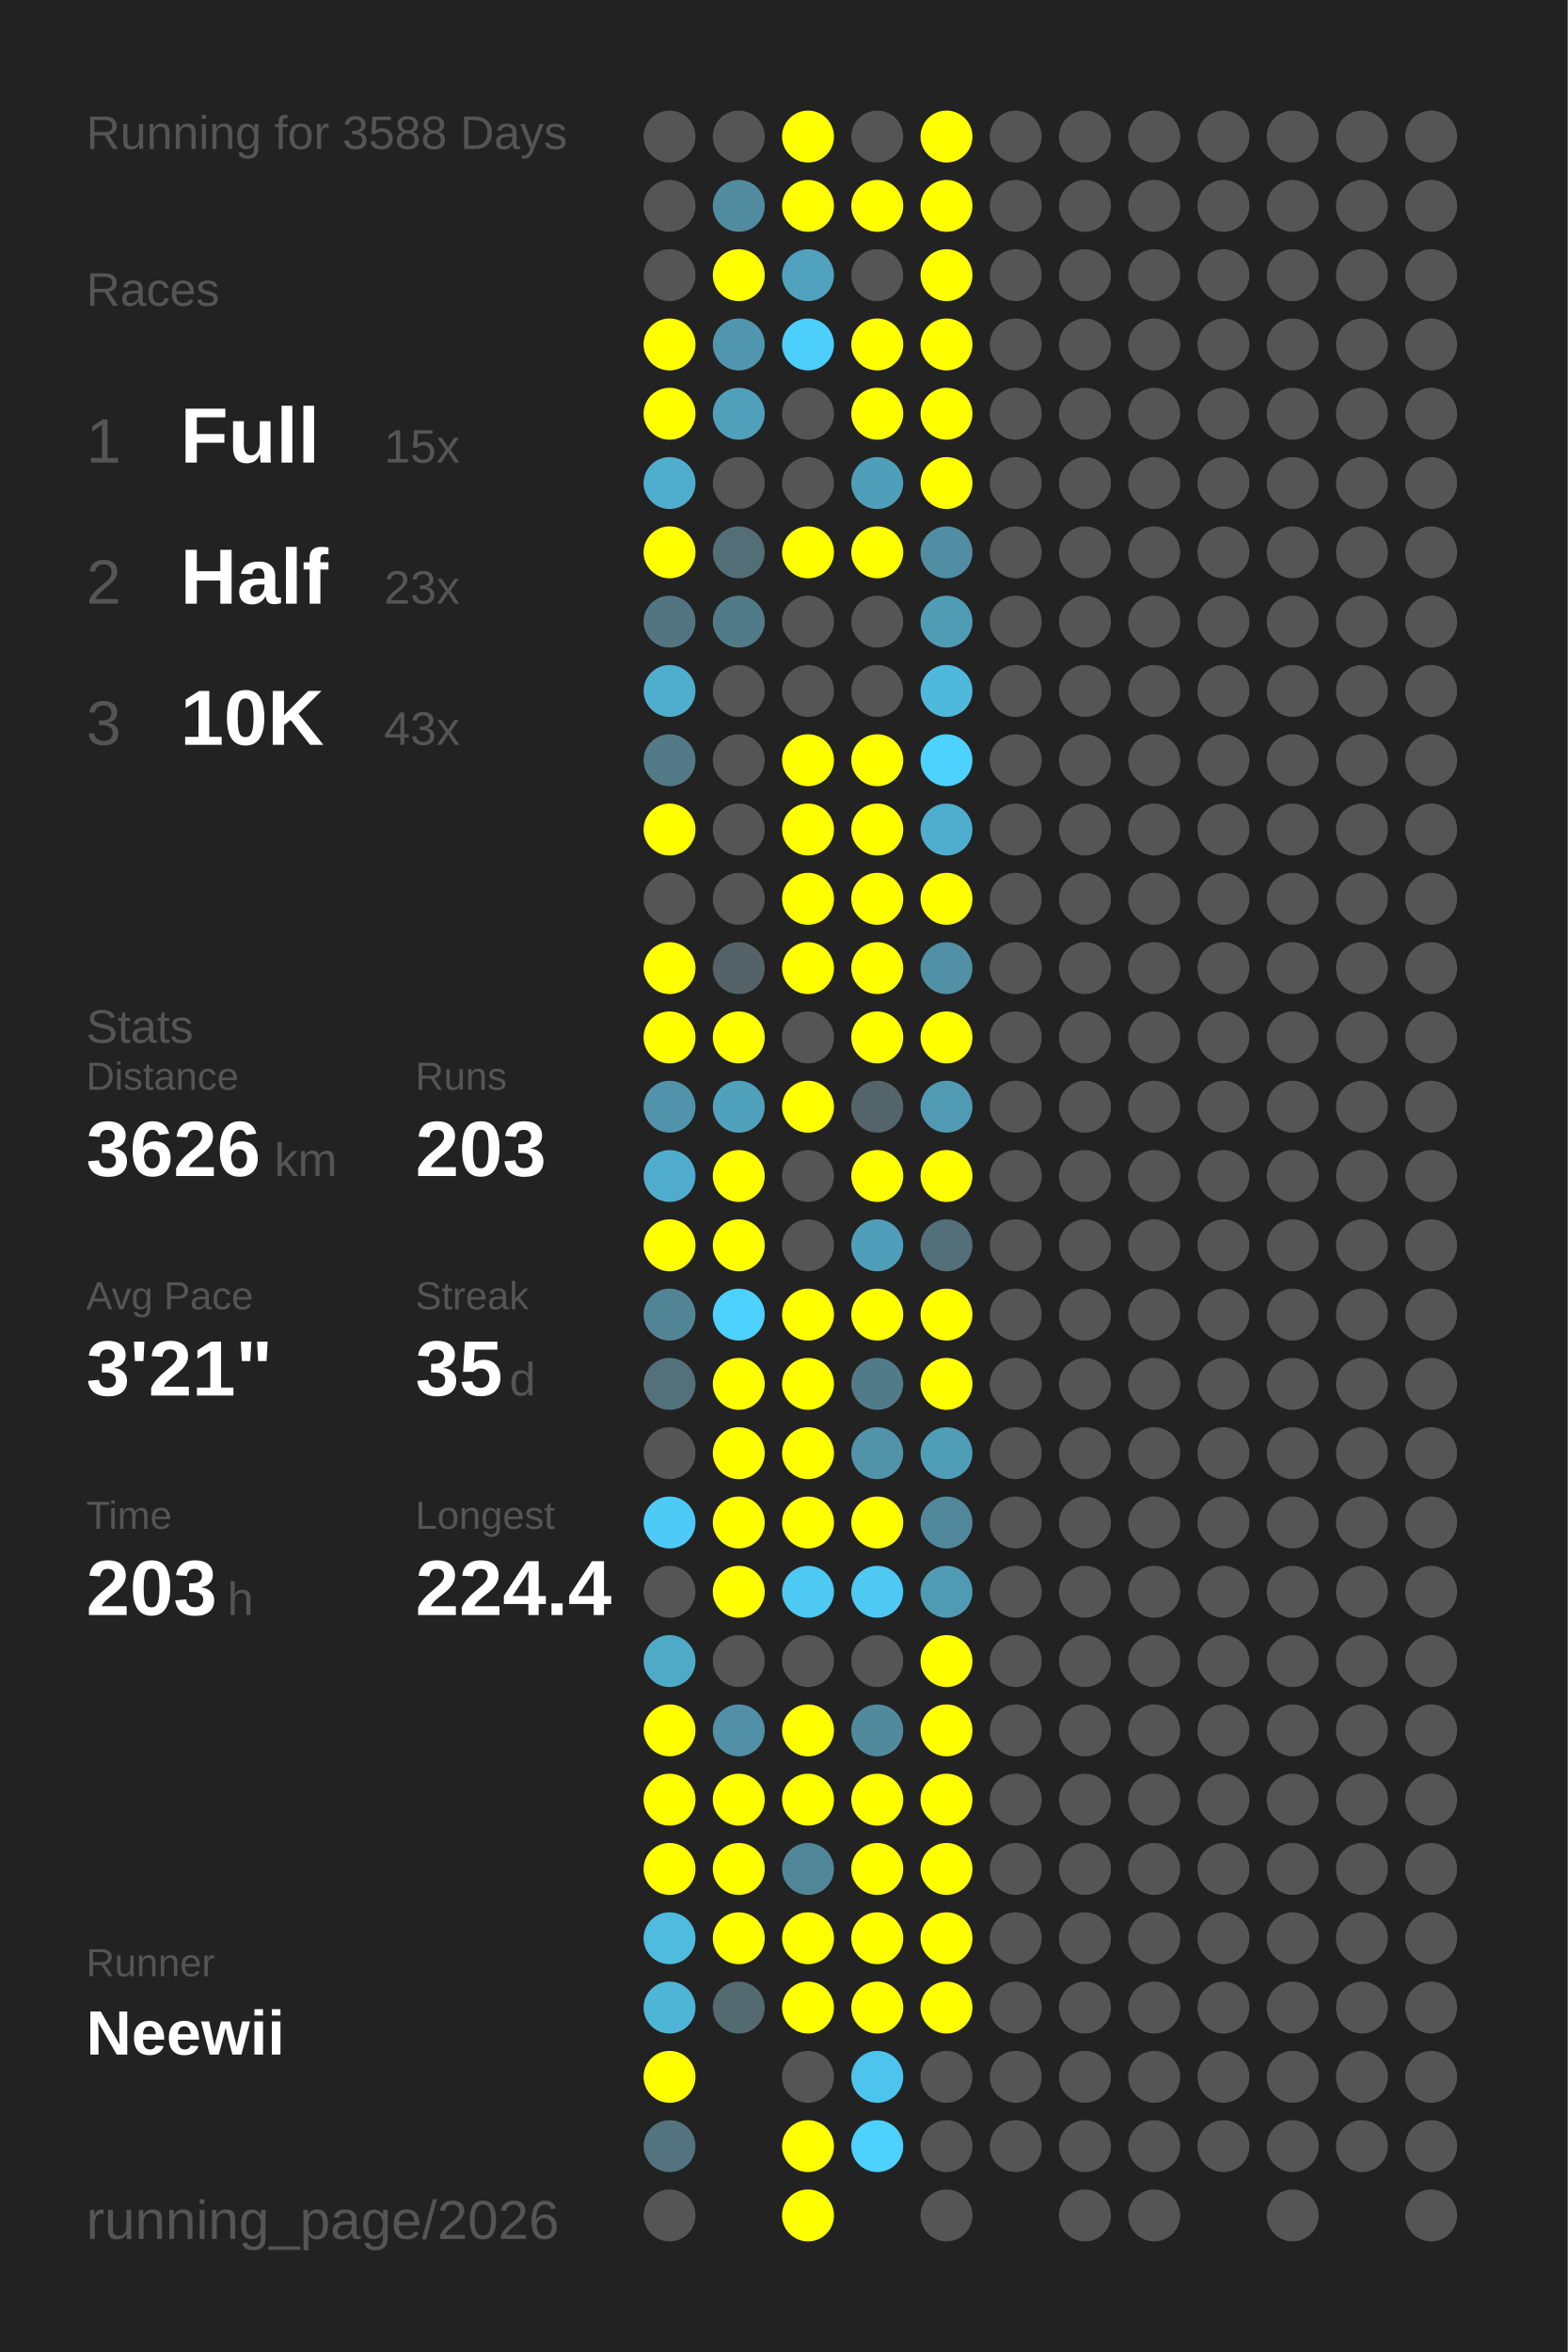
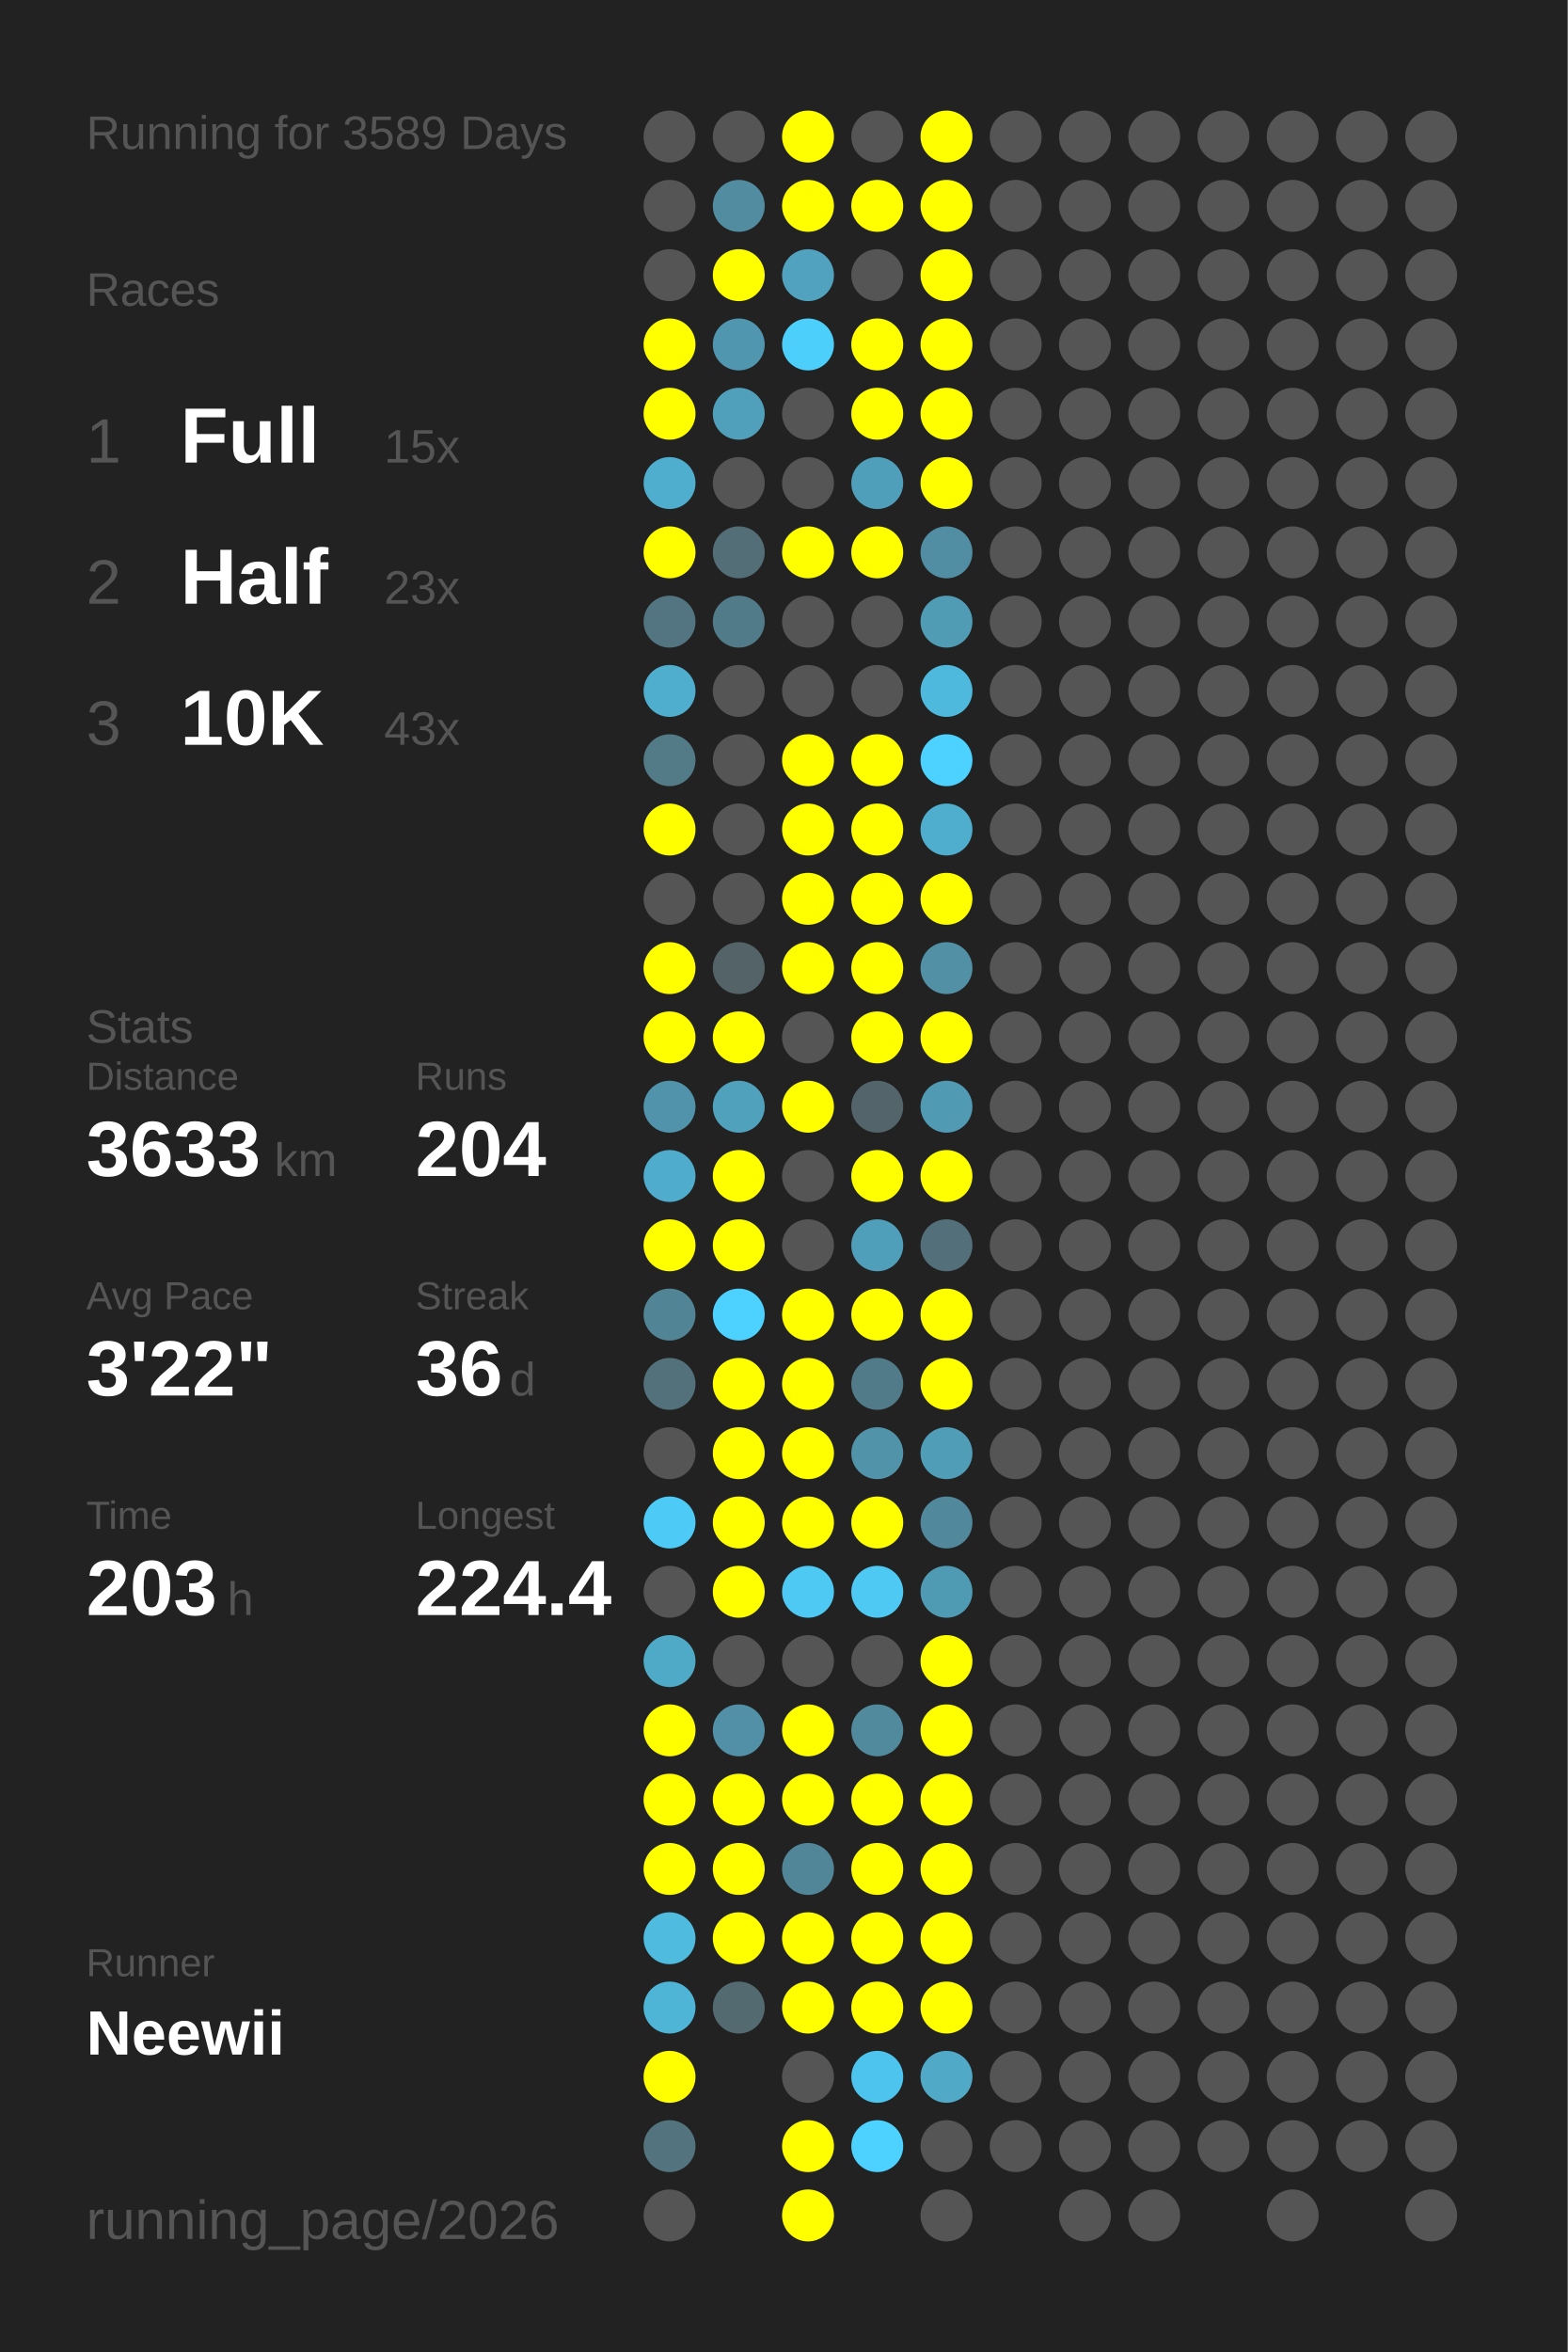
<svg xmlns="http://www.w3.org/2000/svg" baseProfile="full" height="300mm" version="1.1" viewBox="0,0,200,300" width="200mm">
  <defs />
  <rect fill="#222222" height="300" width="200" x="0" y="0" />
-   <text fill="#555555" style="font-size:6px; font-family:Arial;" x="11" y="19">Running for 3588 Days</text>
+   <text fill="#555555" style="font-size:6px; font-family:Arial;" x="11" y="19">Running for 3589 Days</text>
  <text fill="#555555" style="font-size:6px; font-family:Arial;" x="11" y="39">Races</text>
  <text fill="#555555" style="font-size:8px; font-family:Arial;" x="11" y="59">1</text>
  <text fill="#FFFFFF" style="font-size:10px; font-family:Arial; font-weight:bold;" x="23" y="59">Full</text>
  <text fill="#555555" style="font-size:6px; font-family:Arial;" x="49" y="59">15x</text>
  <text fill="#555555" style="font-size:8px; font-family:Arial;" x="11" y="77">2</text>
  <text fill="#FFFFFF" style="font-size:10px; font-family:Arial; font-weight:bold;" x="23" y="77">Half</text>
  <text fill="#555555" style="font-size:6px; font-family:Arial;" x="49" y="77">23x</text>
  <text fill="#555555" style="font-size:8px; font-family:Arial;" x="11" y="95">3</text>
  <text fill="#FFFFFF" style="font-size:10px; font-family:Arial; font-weight:bold;" x="23" y="95">10K</text>
  <text fill="#555555" style="font-size:6px; font-family:Arial;" x="49" y="95">43x</text>
  <text fill="#555555" style="font-size:6px; font-family:Arial;" x="11" y="133">Stats</text>
  <text fill="#555555" style="font-size:5px; font-family:Arial;" x="11" y="139">Distance</text>
-   <text fill="#FFFFFF" style="font-size:10px; font-family:Arial; font-weight:bold;" x="11" y="150">3626</text>
+   <text fill="#FFFFFF" style="font-size:10px; font-family:Arial; font-weight:bold;" x="11" y="150">3633</text>
  <text fill="#555555" style="font-size:6px; font-family:Arial;" x="35" y="150">km</text>
  <text fill="#555555" style="font-size:5px; font-family:Arial;" x="53" y="139">Runs</text>
-   <text fill="#FFFFFF" style="font-size:10px; font-family:Arial; font-weight:bold;" x="53" y="150">203</text>
+   <text fill="#FFFFFF" style="font-size:10px; font-family:Arial; font-weight:bold;" x="53" y="150">204</text>
  <text fill="#555555" style="font-size:5px; font-family:Arial;" x="11" y="167">Avg Pace</text>
-   <text fill="#FFFFFF" style="font-size:10px; font-family:Arial; font-weight:bold;" x="11" y="178">3'21"</text>
+   <text fill="#FFFFFF" style="font-size:10px; font-family:Arial; font-weight:bold;" x="11" y="178">3'22"</text>
  <text fill="#555555" style="font-size:5px; font-family:Arial;" x="53" y="167">Streak</text>
-   <text fill="#FFFFFF" style="font-size:10px; font-family:Arial; font-weight:bold;" x="53" y="178">35</text>
+   <text fill="#FFFFFF" style="font-size:10px; font-family:Arial; font-weight:bold;" x="53" y="178">36</text>
  <text fill="#555555" style="font-size:6px; font-family:Arial;" x="65" y="178">d</text>
  <text fill="#555555" style="font-size:5px; font-family:Arial;" x="11" y="195">Time</text>
  <text fill="#FFFFFF" style="font-size:10px; font-family:Arial; font-weight:bold;" x="11" y="206">203</text>
  <text fill="#555555" style="font-size:6px; font-family:Arial;" x="29" y="206">h</text>
  <text fill="#555555" style="font-size:5px; font-family:Arial;" x="53" y="195">Longest</text>
  <text fill="#FFFFFF" style="font-size:10px; font-family:Arial; font-weight:bold;" x="53" y="206">224.4</text>
  <text fill="#555555" style="font-size:5px; font-family:Arial;" x="11" y="252.065">Runner</text>
  <text fill="#FFFFFF" style="font-size:8px; font-family:Arial; font-weight:bold;" x="11" y="262.065">Neewii</text>
  <text fill="#555555" style="font-size:7px; font-family:Arial;" x="11" y="285.581">running_page/2026</text>
  <circle cx="85.417" cy="17.419" fill="#555555" r="3.312" />
  <circle cx="85.417" cy="26.258" fill="#555555" r="3.312" />
  <circle cx="85.417" cy="35.097" fill="#555555" r="3.312" />
  <circle cx="85.417" cy="43.935" fill="#FFFF00" r="3.312" />
  <circle cx="85.417" cy="52.774" fill="#FFFF00" r="3.312" />
  <circle cx="85.417" cy="61.613" fill="#4fadcd" r="3.312" />
  <circle cx="85.417" cy="70.452" fill="#FFFF00" r="3.312" />
  <circle cx="85.417" cy="79.29" fill="#527581" r="3.312" />
  <circle cx="85.417" cy="88.129" fill="#4fadcd" r="3.312" />
  <circle cx="85.417" cy="96.968" fill="#527a87" r="3.312" />
  <circle cx="85.417" cy="105.806" fill="#FFFF00" r="3.312" />
  <circle cx="85.417" cy="114.645" fill="#555555" r="3.312" />
  <circle cx="85.417" cy="123.484" fill="#FFFF00" r="3.312" />
  <circle cx="85.417" cy="132.323" fill="#FFFF00" r="3.312" />
  <circle cx="85.417" cy="141.161" fill="#5093aa" r="3.312" />
  <circle cx="85.417" cy="150" fill="#4faccc" r="3.312" />
  <circle cx="85.417" cy="158.839" fill="#FFFF00" r="3.312" />
  <circle cx="85.417" cy="167.677" fill="#518596" r="3.312" />
  <circle cx="85.417" cy="176.516" fill="#53717b" r="3.312" />
  <circle cx="85.417" cy="185.355" fill="#555555" r="3.312" />
  <circle cx="85.417" cy="194.194" fill="#4dcbf6" r="3.312" />
  <circle cx="85.417" cy="203.032" fill="#555555" r="3.312" />
  <circle cx="85.417" cy="211.871" fill="#4faac8" r="3.312" />
  <circle cx="85.417" cy="220.71" fill="#FFFF00" r="3.312" />
  <circle cx="85.417" cy="229.548" fill="#FFFF00" r="3.312" />
  <circle cx="85.417" cy="238.387" fill="#FFFF00" r="3.312" />
  <circle cx="85.417" cy="247.226" fill="#4ebbdf" r="3.312" />
  <circle cx="85.417" cy="256.065" fill="#4eb5d7" r="3.312" />
  <circle cx="85.417" cy="264.903" fill="#FFFF00" r="3.312" />
  <circle cx="85.417" cy="273.742" fill="#53737e" r="3.312" />
  <circle cx="85.417" cy="282.581" fill="#555555" r="3.312" />
  <circle cx="94.25" cy="17.419" fill="#555555" r="3.312" />
  <circle cx="94.25" cy="26.258" fill="#518ca0" r="3.312" />
  <circle cx="94.25" cy="35.097" fill="#FFFF00" r="3.312" />
  <circle cx="94.25" cy="43.935" fill="#5096ae" r="3.312" />
  <circle cx="94.25" cy="52.774" fill="#50a0bb" r="3.312" />
  <circle cx="94.25" cy="61.613" fill="#555555" r="3.312" />
  <circle cx="94.25" cy="70.452" fill="#536e77" r="3.312" />
  <circle cx="94.25" cy="79.29" fill="#527b89" r="3.312" />
  <circle cx="94.25" cy="88.129" fill="#555555" r="3.312" />
  <circle cx="94.25" cy="96.968" fill="#555555" r="3.312" />
  <circle cx="94.25" cy="105.806" fill="#555555" r="3.312" />
  <circle cx="94.25" cy="114.645" fill="#555555" r="3.312" />
  <circle cx="94.25" cy="123.484" fill="#546368" r="3.312" />
  <circle cx="94.25" cy="132.323" fill="#FFFF00" r="3.312" />
  <circle cx="94.25" cy="141.161" fill="#50a1bc" r="3.312" />
  <circle cx="94.25" cy="150" fill="#FFFF00" r="3.312" />
  <circle cx="94.25" cy="158.839" fill="#FFFF00" r="3.312" />
  <circle cx="94.25" cy="167.677" fill="#4dd1fe" r="3.312" />
  <circle cx="94.25" cy="176.516" fill="#FFFF00" r="3.312" />
  <circle cx="94.25" cy="185.355" fill="#FFFF00" r="3.312" />
  <circle cx="94.25" cy="194.194" fill="#FFFF00" r="3.312" />
  <circle cx="94.25" cy="203.032" fill="#FFFF00" r="3.312" />
  <circle cx="94.25" cy="211.871" fill="#555555" r="3.312" />
  <circle cx="94.25" cy="220.71" fill="#5190a6" r="3.312" />
  <circle cx="94.25" cy="229.548" fill="#FFFF00" r="3.312" />
  <circle cx="94.25" cy="238.387" fill="#FFFF00" r="3.312" />
  <circle cx="94.25" cy="247.226" fill="#FFFF00" r="3.312" />
  <circle cx="94.25" cy="256.065" fill="#536a71" r="3.312" />
  <circle cx="103.083" cy="17.419" fill="#FFFF00" r="3.312" />
  <circle cx="103.083" cy="26.258" fill="#FFFF00" r="3.312" />
  <circle cx="103.083" cy="35.097" fill="#50a2be" r="3.312" />
  <circle cx="103.083" cy="43.935" fill="#4dcffb" r="3.312" />
  <circle cx="103.083" cy="52.774" fill="#555555" r="3.312" />
  <circle cx="103.083" cy="61.613" fill="#555555" r="3.312" />
  <circle cx="103.083" cy="70.452" fill="#FFFF00" r="3.312" />
  <circle cx="103.083" cy="79.29" fill="#555555" r="3.312" />
  <circle cx="103.083" cy="88.129" fill="#555555" r="3.312" />
  <circle cx="103.083" cy="96.968" fill="#FFFF00" r="3.312" />
  <circle cx="103.083" cy="105.806" fill="#FFFF00" r="3.312" />
  <circle cx="103.083" cy="114.645" fill="#FFFF00" r="3.312" />
  <circle cx="103.083" cy="123.484" fill="#FFFF00" r="3.312" />
  <circle cx="103.083" cy="132.323" fill="#555555" r="3.312" />
  <circle cx="103.083" cy="141.161" fill="#FFFF00" r="3.312" />
  <circle cx="103.083" cy="150" fill="#555555" r="3.312" />
  <circle cx="103.083" cy="158.839" fill="#555555" r="3.312" />
  <circle cx="103.083" cy="167.677" fill="#FFFF00" r="3.312" />
  <circle cx="103.083" cy="176.516" fill="#FFFF00" r="3.312" />
  <circle cx="103.083" cy="185.355" fill="#FFFF00" r="3.312" />
  <circle cx="103.083" cy="194.194" fill="#FFFF00" r="3.312" />
  <circle cx="103.083" cy="203.032" fill="#4dc9f3" r="3.312" />
  <circle cx="103.083" cy="211.871" fill="#555555" r="3.312" />
  <circle cx="103.083" cy="220.71" fill="#FFFF00" r="3.312" />
  <circle cx="103.083" cy="229.548" fill="#FFFF00" r="3.312" />
  <circle cx="103.083" cy="238.387" fill="#518698" r="3.312" />
  <circle cx="103.083" cy="247.226" fill="#FFFF00" r="3.312" />
  <circle cx="103.083" cy="256.065" fill="#FFFF00" r="3.312" />
  <circle cx="103.083" cy="264.903" fill="#555555" r="3.312" />
  <circle cx="103.083" cy="273.742" fill="#FFFF00" r="3.312" />
  <circle cx="103.083" cy="282.581" fill="#FFFF00" r="3.312" />
  <circle cx="111.917" cy="17.419" fill="#555555" r="3.312" />
  <circle cx="111.917" cy="26.258" fill="#FFFF00" r="3.312" />
  <circle cx="111.917" cy="35.097" fill="#555555" r="3.312" />
  <circle cx="111.917" cy="43.935" fill="#FFFF00" r="3.312" />
  <circle cx="111.917" cy="52.774" fill="#FFFF00" r="3.312" />
  <circle cx="111.917" cy="61.613" fill="#509fba" r="3.312" />
  <circle cx="111.917" cy="70.452" fill="#FFFF00" r="3.312" />
  <circle cx="111.917" cy="79.29" fill="#555555" r="3.312" />
  <circle cx="111.917" cy="88.129" fill="#555555" r="3.312" />
  <circle cx="111.917" cy="96.968" fill="#FFFF00" r="3.312" />
  <circle cx="111.917" cy="105.806" fill="#FFFF00" r="3.312" />
  <circle cx="111.917" cy="114.645" fill="#FFFF00" r="3.312" />
  <circle cx="111.917" cy="123.484" fill="#FFFF00" r="3.312" />
  <circle cx="111.917" cy="132.323" fill="#FFFF00" r="3.312" />
  <circle cx="111.917" cy="141.161" fill="#53656b" r="3.312" />
  <circle cx="111.917" cy="150" fill="#FFFF00" r="3.312" />
  <circle cx="111.917" cy="158.839" fill="#509fba" r="3.312" />
  <circle cx="111.917" cy="167.677" fill="#FFFF00" r="3.312" />
  <circle cx="111.917" cy="176.516" fill="#527b89" r="3.312" />
  <circle cx="111.917" cy="185.355" fill="#5193a9" r="3.312" />
  <circle cx="111.917" cy="194.194" fill="#FFFF00" r="3.312" />
  <circle cx="111.917" cy="203.032" fill="#4dc9f3" r="3.312" />
  <circle cx="111.917" cy="211.871" fill="#555555" r="3.312" />
  <circle cx="111.917" cy="220.71" fill="#518a9d" r="3.312" />
  <circle cx="111.917" cy="229.548" fill="#FFFF00" r="3.312" />
  <circle cx="111.917" cy="238.387" fill="#FFFF00" r="3.312" />
  <circle cx="111.917" cy="247.226" fill="#FFFF00" r="3.312" />
  <circle cx="111.917" cy="256.065" fill="#FFFF00" r="3.312" />
  <circle cx="111.917" cy="264.903" fill="#4dc4ed" r="3.312" />
  <circle cx="111.917" cy="273.742" fill="#4dd1fe" r="3.312" />
  <circle cx="120.75" cy="17.419" fill="#FFFF00" r="3.312" />
  <circle cx="120.75" cy="26.258" fill="#FFFF00" r="3.312" />
  <circle cx="120.75" cy="35.097" fill="#FFFF00" r="3.312" />
  <circle cx="120.75" cy="43.935" fill="#FFFF00" r="3.312" />
  <circle cx="120.75" cy="52.774" fill="#FFFF00" r="3.312" />
  <circle cx="120.75" cy="61.613" fill="#FFFF00" r="3.312" />
  <circle cx="120.75" cy="70.452" fill="#518ea3" r="3.312" />
  <circle cx="120.75" cy="79.29" fill="#509cb5" r="3.312" />
  <circle cx="120.75" cy="88.129" fill="#4eb9dd" r="3.312" />
  <circle cx="120.75" cy="96.968" fill="#4dd1fe" r="3.312" />
  <circle cx="120.75" cy="105.806" fill="#4fadcd" r="3.312" />
  <circle cx="120.75" cy="114.645" fill="#FFFF00" r="3.312" />
  <circle cx="120.75" cy="123.484" fill="#5190a5" r="3.312" />
  <circle cx="120.75" cy="132.323" fill="#FFFF00" r="3.312" />
  <circle cx="120.75" cy="141.161" fill="#509ab4" r="3.312" />
  <circle cx="120.75" cy="150" fill="#FFFF00" r="3.312" />
  <circle cx="120.75" cy="158.839" fill="#536f79" r="3.312" />
  <circle cx="120.75" cy="167.677" fill="#FFFF00" r="3.312" />
  <circle cx="120.75" cy="176.516" fill="#FFFF00" r="3.312" />
  <circle cx="120.75" cy="185.355" fill="#509db8" r="3.312" />
  <circle cx="120.75" cy="194.194" fill="#51889b" r="3.312" />
  <circle cx="120.75" cy="203.032" fill="#509bb4" r="3.312" />
  <circle cx="120.75" cy="211.871" fill="#FFFF00" r="3.312" />
  <circle cx="120.75" cy="220.71" fill="#FFFF00" r="3.312" />
  <circle cx="120.75" cy="229.548" fill="#FFFF00" r="3.312" />
  <circle cx="120.75" cy="238.387" fill="#FFFF00" r="3.312" />
  <circle cx="120.75" cy="247.226" fill="#FFFF00" r="3.312" />
  <circle cx="120.75" cy="256.065" fill="#FFFF00" r="3.312" />
-   <circle cx="120.75" cy="264.903" fill="#555555" r="3.312" />
+   <circle cx="120.75" cy="264.903" fill="#4fa9c7" r="3.312" />
  <circle cx="120.75" cy="273.742" fill="#555555" r="3.312" />
  <circle cx="120.75" cy="282.581" fill="#555555" r="3.312" />
  <circle cx="129.583" cy="17.419" fill="#555555" r="3.312" />
  <circle cx="129.583" cy="26.258" fill="#555555" r="3.312" />
  <circle cx="129.583" cy="35.097" fill="#555555" r="3.312" />
  <circle cx="129.583" cy="43.935" fill="#555555" r="3.312" />
  <circle cx="129.583" cy="52.774" fill="#555555" r="3.312" />
  <circle cx="129.583" cy="61.613" fill="#555555" r="3.312" />
  <circle cx="129.583" cy="70.452" fill="#555555" r="3.312" />
  <circle cx="129.583" cy="79.29" fill="#555555" r="3.312" />
  <circle cx="129.583" cy="88.129" fill="#555555" r="3.312" />
  <circle cx="129.583" cy="96.968" fill="#555555" r="3.312" />
  <circle cx="129.583" cy="105.806" fill="#555555" r="3.312" />
  <circle cx="129.583" cy="114.645" fill="#555555" r="3.312" />
  <circle cx="129.583" cy="123.484" fill="#555555" r="3.312" />
  <circle cx="129.583" cy="132.323" fill="#555555" r="3.312" />
  <circle cx="129.583" cy="141.161" fill="#555555" r="3.312" />
  <circle cx="129.583" cy="150" fill="#555555" r="3.312" />
  <circle cx="129.583" cy="158.839" fill="#555555" r="3.312" />
  <circle cx="129.583" cy="167.677" fill="#555555" r="3.312" />
  <circle cx="129.583" cy="176.516" fill="#555555" r="3.312" />
  <circle cx="129.583" cy="185.355" fill="#555555" r="3.312" />
  <circle cx="129.583" cy="194.194" fill="#555555" r="3.312" />
  <circle cx="129.583" cy="203.032" fill="#555555" r="3.312" />
  <circle cx="129.583" cy="211.871" fill="#555555" r="3.312" />
  <circle cx="129.583" cy="220.71" fill="#555555" r="3.312" />
  <circle cx="129.583" cy="229.548" fill="#555555" r="3.312" />
  <circle cx="129.583" cy="238.387" fill="#555555" r="3.312" />
  <circle cx="129.583" cy="247.226" fill="#555555" r="3.312" />
  <circle cx="129.583" cy="256.065" fill="#555555" r="3.312" />
  <circle cx="129.583" cy="264.903" fill="#555555" r="3.312" />
  <circle cx="129.583" cy="273.742" fill="#555555" r="3.312" />
  <circle cx="138.417" cy="17.419" fill="#555555" r="3.312" />
  <circle cx="138.417" cy="26.258" fill="#555555" r="3.312" />
  <circle cx="138.417" cy="35.097" fill="#555555" r="3.312" />
  <circle cx="138.417" cy="43.935" fill="#555555" r="3.312" />
  <circle cx="138.417" cy="52.774" fill="#555555" r="3.312" />
  <circle cx="138.417" cy="61.613" fill="#555555" r="3.312" />
  <circle cx="138.417" cy="70.452" fill="#555555" r="3.312" />
  <circle cx="138.417" cy="79.29" fill="#555555" r="3.312" />
  <circle cx="138.417" cy="88.129" fill="#555555" r="3.312" />
  <circle cx="138.417" cy="96.968" fill="#555555" r="3.312" />
  <circle cx="138.417" cy="105.806" fill="#555555" r="3.312" />
  <circle cx="138.417" cy="114.645" fill="#555555" r="3.312" />
  <circle cx="138.417" cy="123.484" fill="#555555" r="3.312" />
  <circle cx="138.417" cy="132.323" fill="#555555" r="3.312" />
  <circle cx="138.417" cy="141.161" fill="#555555" r="3.312" />
  <circle cx="138.417" cy="150" fill="#555555" r="3.312" />
  <circle cx="138.417" cy="158.839" fill="#555555" r="3.312" />
  <circle cx="138.417" cy="167.677" fill="#555555" r="3.312" />
  <circle cx="138.417" cy="176.516" fill="#555555" r="3.312" />
  <circle cx="138.417" cy="185.355" fill="#555555" r="3.312" />
  <circle cx="138.417" cy="194.194" fill="#555555" r="3.312" />
  <circle cx="138.417" cy="203.032" fill="#555555" r="3.312" />
  <circle cx="138.417" cy="211.871" fill="#555555" r="3.312" />
  <circle cx="138.417" cy="220.71" fill="#555555" r="3.312" />
  <circle cx="138.417" cy="229.548" fill="#555555" r="3.312" />
  <circle cx="138.417" cy="238.387" fill="#555555" r="3.312" />
  <circle cx="138.417" cy="247.226" fill="#555555" r="3.312" />
  <circle cx="138.417" cy="256.065" fill="#555555" r="3.312" />
  <circle cx="138.417" cy="264.903" fill="#555555" r="3.312" />
  <circle cx="138.417" cy="273.742" fill="#555555" r="3.312" />
  <circle cx="138.417" cy="282.581" fill="#555555" r="3.312" />
  <circle cx="147.25" cy="17.419" fill="#555555" r="3.312" />
  <circle cx="147.25" cy="26.258" fill="#555555" r="3.312" />
  <circle cx="147.25" cy="35.097" fill="#555555" r="3.312" />
  <circle cx="147.25" cy="43.935" fill="#555555" r="3.312" />
  <circle cx="147.25" cy="52.774" fill="#555555" r="3.312" />
  <circle cx="147.25" cy="61.613" fill="#555555" r="3.312" />
  <circle cx="147.25" cy="70.452" fill="#555555" r="3.312" />
  <circle cx="147.25" cy="79.29" fill="#555555" r="3.312" />
  <circle cx="147.25" cy="88.129" fill="#555555" r="3.312" />
  <circle cx="147.25" cy="96.968" fill="#555555" r="3.312" />
  <circle cx="147.25" cy="105.806" fill="#555555" r="3.312" />
  <circle cx="147.25" cy="114.645" fill="#555555" r="3.312" />
  <circle cx="147.25" cy="123.484" fill="#555555" r="3.312" />
  <circle cx="147.25" cy="132.323" fill="#555555" r="3.312" />
  <circle cx="147.25" cy="141.161" fill="#555555" r="3.312" />
  <circle cx="147.25" cy="150" fill="#555555" r="3.312" />
  <circle cx="147.25" cy="158.839" fill="#555555" r="3.312" />
  <circle cx="147.25" cy="167.677" fill="#555555" r="3.312" />
  <circle cx="147.25" cy="176.516" fill="#555555" r="3.312" />
  <circle cx="147.25" cy="185.355" fill="#555555" r="3.312" />
  <circle cx="147.25" cy="194.194" fill="#555555" r="3.312" />
  <circle cx="147.25" cy="203.032" fill="#555555" r="3.312" />
  <circle cx="147.25" cy="211.871" fill="#555555" r="3.312" />
  <circle cx="147.25" cy="220.71" fill="#555555" r="3.312" />
  <circle cx="147.25" cy="229.548" fill="#555555" r="3.312" />
  <circle cx="147.25" cy="238.387" fill="#555555" r="3.312" />
  <circle cx="147.25" cy="247.226" fill="#555555" r="3.312" />
  <circle cx="147.25" cy="256.065" fill="#555555" r="3.312" />
  <circle cx="147.25" cy="264.903" fill="#555555" r="3.312" />
  <circle cx="147.25" cy="273.742" fill="#555555" r="3.312" />
  <circle cx="147.25" cy="282.581" fill="#555555" r="3.312" />
  <circle cx="156.083" cy="17.419" fill="#555555" r="3.312" />
  <circle cx="156.083" cy="26.258" fill="#555555" r="3.312" />
  <circle cx="156.083" cy="35.097" fill="#555555" r="3.312" />
  <circle cx="156.083" cy="43.935" fill="#555555" r="3.312" />
  <circle cx="156.083" cy="52.774" fill="#555555" r="3.312" />
  <circle cx="156.083" cy="61.613" fill="#555555" r="3.312" />
  <circle cx="156.083" cy="70.452" fill="#555555" r="3.312" />
  <circle cx="156.083" cy="79.29" fill="#555555" r="3.312" />
  <circle cx="156.083" cy="88.129" fill="#555555" r="3.312" />
  <circle cx="156.083" cy="96.968" fill="#555555" r="3.312" />
  <circle cx="156.083" cy="105.806" fill="#555555" r="3.312" />
  <circle cx="156.083" cy="114.645" fill="#555555" r="3.312" />
  <circle cx="156.083" cy="123.484" fill="#555555" r="3.312" />
  <circle cx="156.083" cy="132.323" fill="#555555" r="3.312" />
  <circle cx="156.083" cy="141.161" fill="#555555" r="3.312" />
  <circle cx="156.083" cy="150" fill="#555555" r="3.312" />
  <circle cx="156.083" cy="158.839" fill="#555555" r="3.312" />
  <circle cx="156.083" cy="167.677" fill="#555555" r="3.312" />
  <circle cx="156.083" cy="176.516" fill="#555555" r="3.312" />
  <circle cx="156.083" cy="185.355" fill="#555555" r="3.312" />
  <circle cx="156.083" cy="194.194" fill="#555555" r="3.312" />
  <circle cx="156.083" cy="203.032" fill="#555555" r="3.312" />
  <circle cx="156.083" cy="211.871" fill="#555555" r="3.312" />
  <circle cx="156.083" cy="220.71" fill="#555555" r="3.312" />
  <circle cx="156.083" cy="229.548" fill="#555555" r="3.312" />
  <circle cx="156.083" cy="238.387" fill="#555555" r="3.312" />
  <circle cx="156.083" cy="247.226" fill="#555555" r="3.312" />
  <circle cx="156.083" cy="256.065" fill="#555555" r="3.312" />
  <circle cx="156.083" cy="264.903" fill="#555555" r="3.312" />
  <circle cx="156.083" cy="273.742" fill="#555555" r="3.312" />
  <circle cx="164.917" cy="17.419" fill="#555555" r="3.312" />
  <circle cx="164.917" cy="26.258" fill="#555555" r="3.312" />
  <circle cx="164.917" cy="35.097" fill="#555555" r="3.312" />
  <circle cx="164.917" cy="43.935" fill="#555555" r="3.312" />
  <circle cx="164.917" cy="52.774" fill="#555555" r="3.312" />
  <circle cx="164.917" cy="61.613" fill="#555555" r="3.312" />
  <circle cx="164.917" cy="70.452" fill="#555555" r="3.312" />
  <circle cx="164.917" cy="79.29" fill="#555555" r="3.312" />
  <circle cx="164.917" cy="88.129" fill="#555555" r="3.312" />
  <circle cx="164.917" cy="96.968" fill="#555555" r="3.312" />
  <circle cx="164.917" cy="105.806" fill="#555555" r="3.312" />
  <circle cx="164.917" cy="114.645" fill="#555555" r="3.312" />
  <circle cx="164.917" cy="123.484" fill="#555555" r="3.312" />
  <circle cx="164.917" cy="132.323" fill="#555555" r="3.312" />
  <circle cx="164.917" cy="141.161" fill="#555555" r="3.312" />
  <circle cx="164.917" cy="150" fill="#555555" r="3.312" />
  <circle cx="164.917" cy="158.839" fill="#555555" r="3.312" />
  <circle cx="164.917" cy="167.677" fill="#555555" r="3.312" />
  <circle cx="164.917" cy="176.516" fill="#555555" r="3.312" />
  <circle cx="164.917" cy="185.355" fill="#555555" r="3.312" />
  <circle cx="164.917" cy="194.194" fill="#555555" r="3.312" />
  <circle cx="164.917" cy="203.032" fill="#555555" r="3.312" />
  <circle cx="164.917" cy="211.871" fill="#555555" r="3.312" />
  <circle cx="164.917" cy="220.71" fill="#555555" r="3.312" />
  <circle cx="164.917" cy="229.548" fill="#555555" r="3.312" />
  <circle cx="164.917" cy="238.387" fill="#555555" r="3.312" />
  <circle cx="164.917" cy="247.226" fill="#555555" r="3.312" />
  <circle cx="164.917" cy="256.065" fill="#555555" r="3.312" />
  <circle cx="164.917" cy="264.903" fill="#555555" r="3.312" />
  <circle cx="164.917" cy="273.742" fill="#555555" r="3.312" />
  <circle cx="164.917" cy="282.581" fill="#555555" r="3.312" />
  <circle cx="173.75" cy="17.419" fill="#555555" r="3.312" />
  <circle cx="173.75" cy="26.258" fill="#555555" r="3.312" />
  <circle cx="173.75" cy="35.097" fill="#555555" r="3.312" />
  <circle cx="173.75" cy="43.935" fill="#555555" r="3.312" />
  <circle cx="173.75" cy="52.774" fill="#555555" r="3.312" />
  <circle cx="173.75" cy="61.613" fill="#555555" r="3.312" />
  <circle cx="173.75" cy="70.452" fill="#555555" r="3.312" />
  <circle cx="173.75" cy="79.29" fill="#555555" r="3.312" />
  <circle cx="173.75" cy="88.129" fill="#555555" r="3.312" />
  <circle cx="173.75" cy="96.968" fill="#555555" r="3.312" />
  <circle cx="173.75" cy="105.806" fill="#555555" r="3.312" />
  <circle cx="173.75" cy="114.645" fill="#555555" r="3.312" />
  <circle cx="173.75" cy="123.484" fill="#555555" r="3.312" />
  <circle cx="173.75" cy="132.323" fill="#555555" r="3.312" />
  <circle cx="173.75" cy="141.161" fill="#555555" r="3.312" />
  <circle cx="173.75" cy="150" fill="#555555" r="3.312" />
  <circle cx="173.75" cy="158.839" fill="#555555" r="3.312" />
  <circle cx="173.75" cy="167.677" fill="#555555" r="3.312" />
  <circle cx="173.75" cy="176.516" fill="#555555" r="3.312" />
  <circle cx="173.75" cy="185.355" fill="#555555" r="3.312" />
  <circle cx="173.75" cy="194.194" fill="#555555" r="3.312" />
  <circle cx="173.75" cy="203.032" fill="#555555" r="3.312" />
  <circle cx="173.75" cy="211.871" fill="#555555" r="3.312" />
  <circle cx="173.75" cy="220.71" fill="#555555" r="3.312" />
  <circle cx="173.75" cy="229.548" fill="#555555" r="3.312" />
  <circle cx="173.75" cy="238.387" fill="#555555" r="3.312" />
  <circle cx="173.75" cy="247.226" fill="#555555" r="3.312" />
  <circle cx="173.75" cy="256.065" fill="#555555" r="3.312" />
  <circle cx="173.75" cy="264.903" fill="#555555" r="3.312" />
  <circle cx="173.75" cy="273.742" fill="#555555" r="3.312" />
  <circle cx="182.583" cy="17.419" fill="#555555" r="3.312" />
  <circle cx="182.583" cy="26.258" fill="#555555" r="3.312" />
  <circle cx="182.583" cy="35.097" fill="#555555" r="3.312" />
  <circle cx="182.583" cy="43.935" fill="#555555" r="3.312" />
  <circle cx="182.583" cy="52.774" fill="#555555" r="3.312" />
  <circle cx="182.583" cy="61.613" fill="#555555" r="3.312" />
  <circle cx="182.583" cy="70.452" fill="#555555" r="3.312" />
  <circle cx="182.583" cy="79.29" fill="#555555" r="3.312" />
  <circle cx="182.583" cy="88.129" fill="#555555" r="3.312" />
  <circle cx="182.583" cy="96.968" fill="#555555" r="3.312" />
  <circle cx="182.583" cy="105.806" fill="#555555" r="3.312" />
  <circle cx="182.583" cy="114.645" fill="#555555" r="3.312" />
  <circle cx="182.583" cy="123.484" fill="#555555" r="3.312" />
  <circle cx="182.583" cy="132.323" fill="#555555" r="3.312" />
  <circle cx="182.583" cy="141.161" fill="#555555" r="3.312" />
  <circle cx="182.583" cy="150" fill="#555555" r="3.312" />
  <circle cx="182.583" cy="158.839" fill="#555555" r="3.312" />
  <circle cx="182.583" cy="167.677" fill="#555555" r="3.312" />
  <circle cx="182.583" cy="176.516" fill="#555555" r="3.312" />
  <circle cx="182.583" cy="185.355" fill="#555555" r="3.312" />
  <circle cx="182.583" cy="194.194" fill="#555555" r="3.312" />
  <circle cx="182.583" cy="203.032" fill="#555555" r="3.312" />
  <circle cx="182.583" cy="211.871" fill="#555555" r="3.312" />
  <circle cx="182.583" cy="220.71" fill="#555555" r="3.312" />
  <circle cx="182.583" cy="229.548" fill="#555555" r="3.312" />
  <circle cx="182.583" cy="238.387" fill="#555555" r="3.312" />
  <circle cx="182.583" cy="247.226" fill="#555555" r="3.312" />
  <circle cx="182.583" cy="256.065" fill="#555555" r="3.312" />
  <circle cx="182.583" cy="264.903" fill="#555555" r="3.312" />
  <circle cx="182.583" cy="273.742" fill="#555555" r="3.312" />
  <circle cx="182.583" cy="282.581" fill="#555555" r="3.312" />
</svg>
